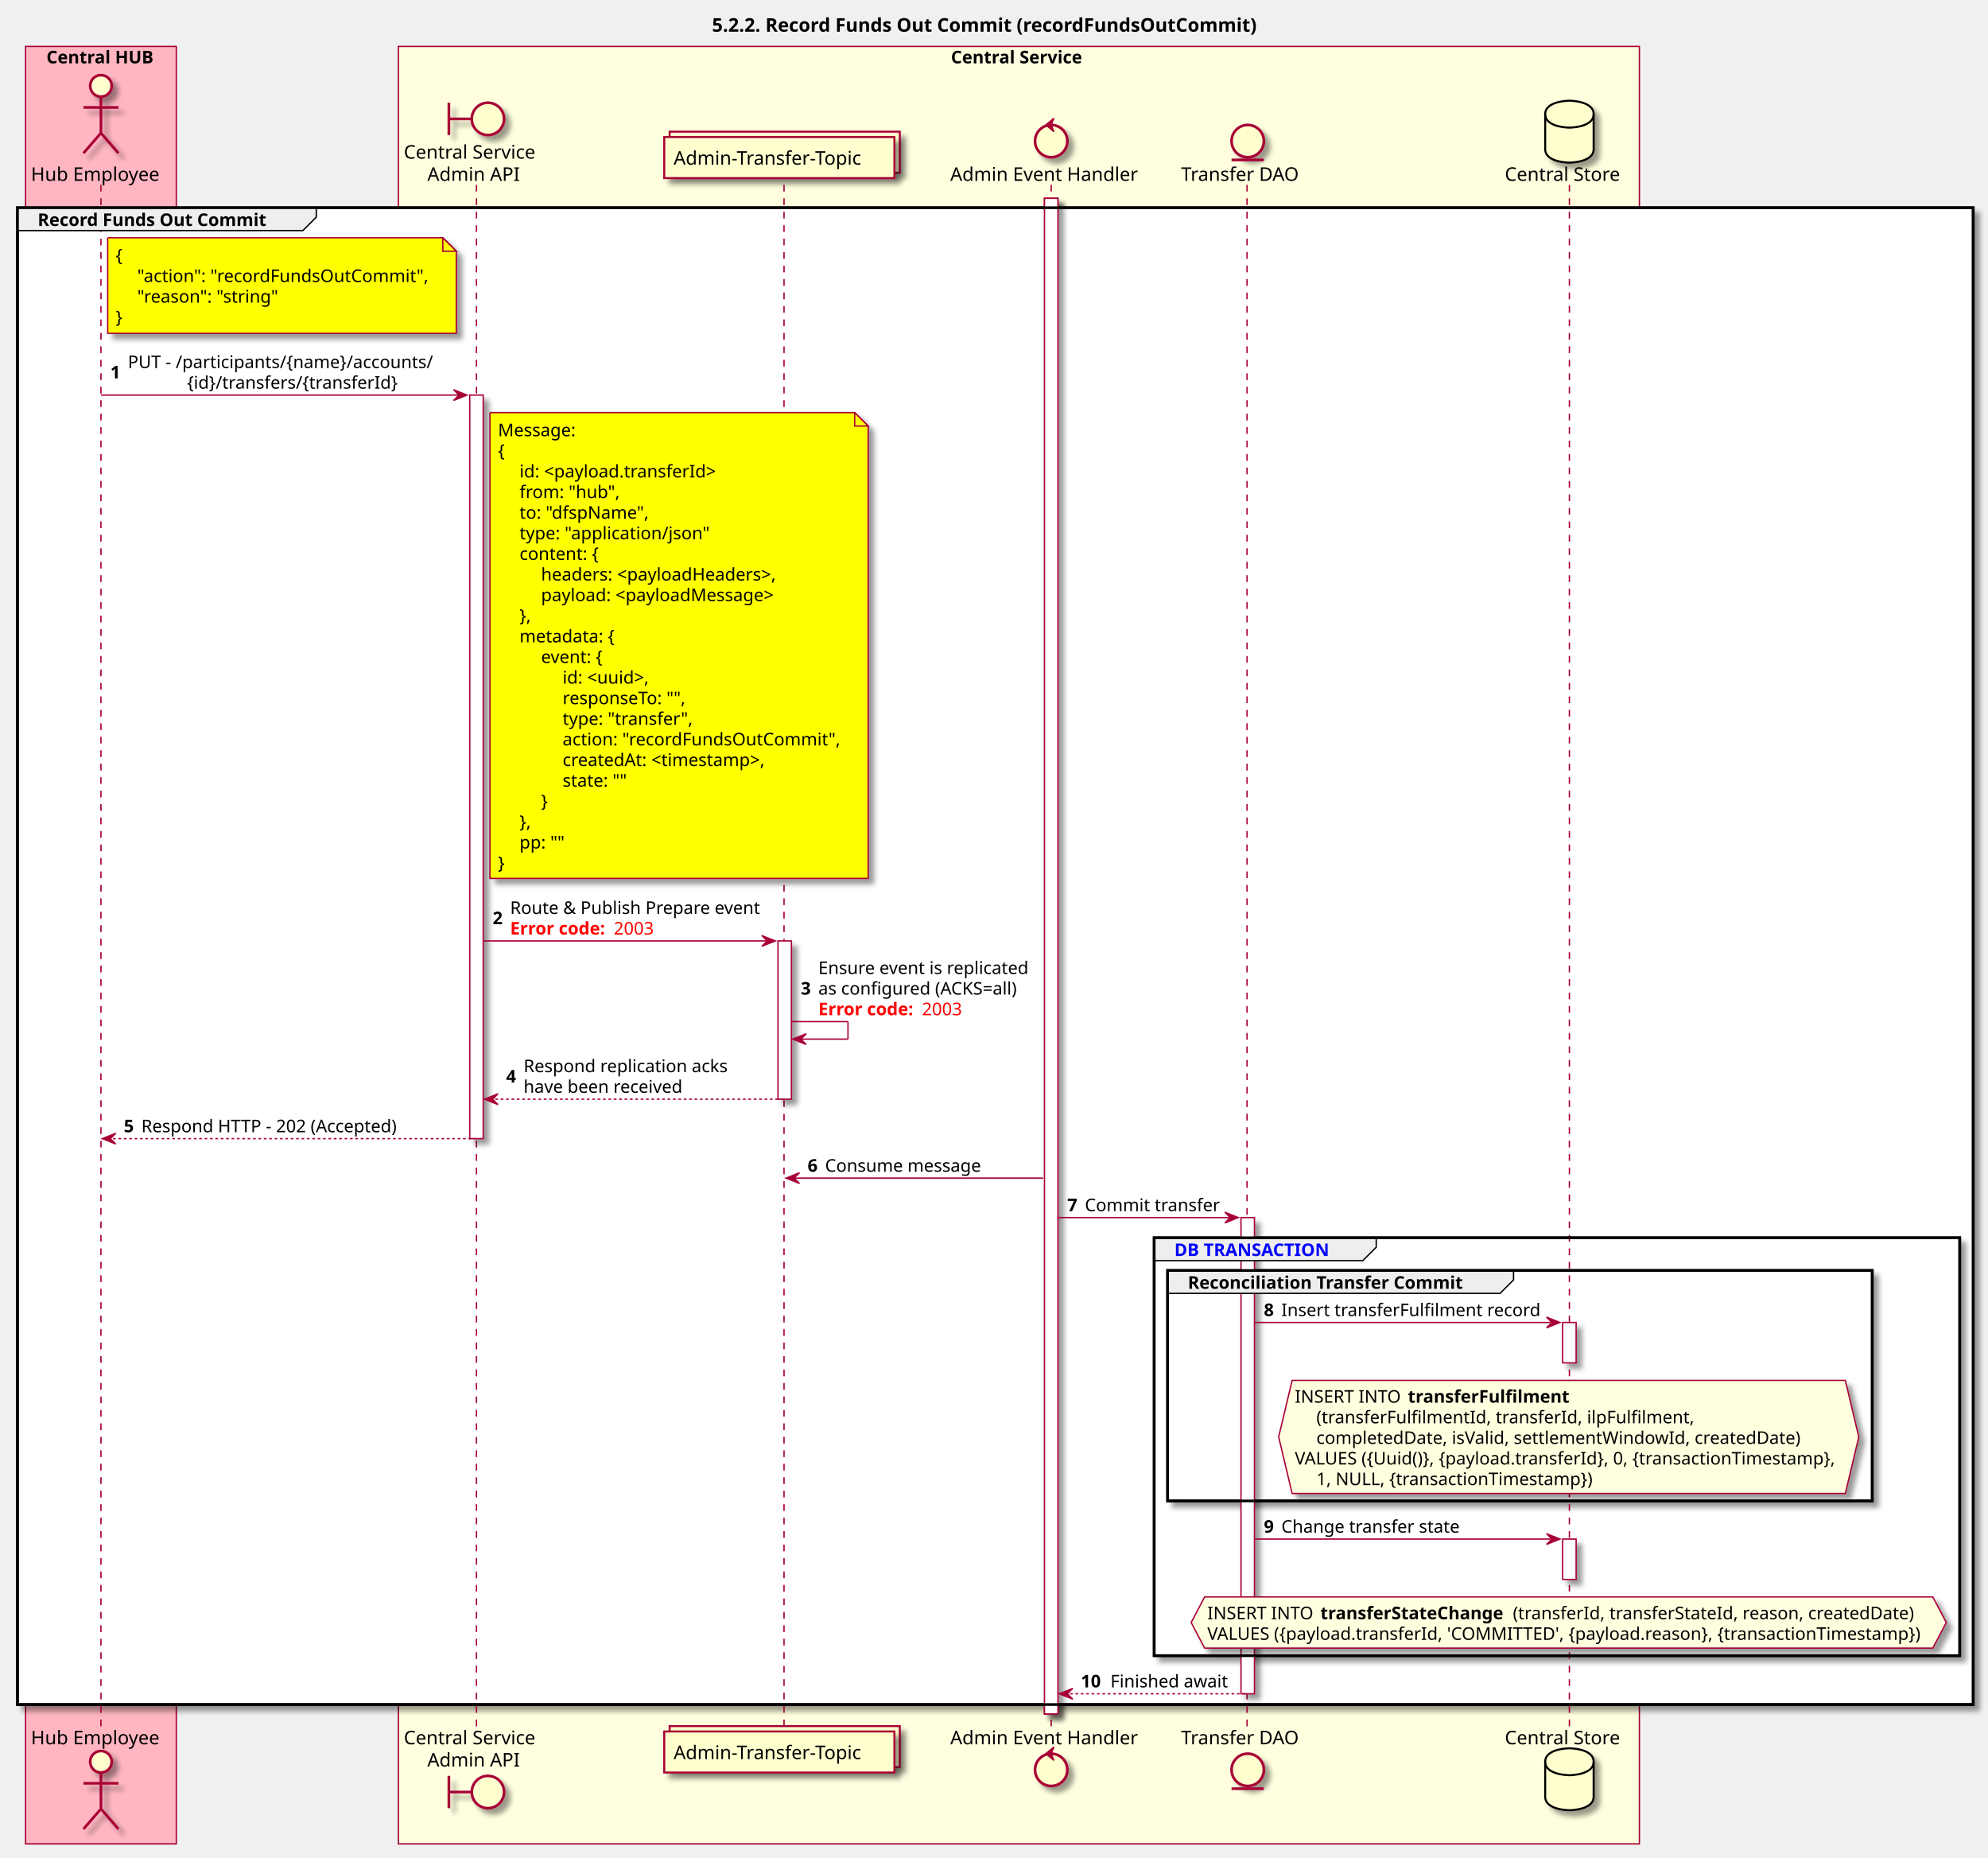
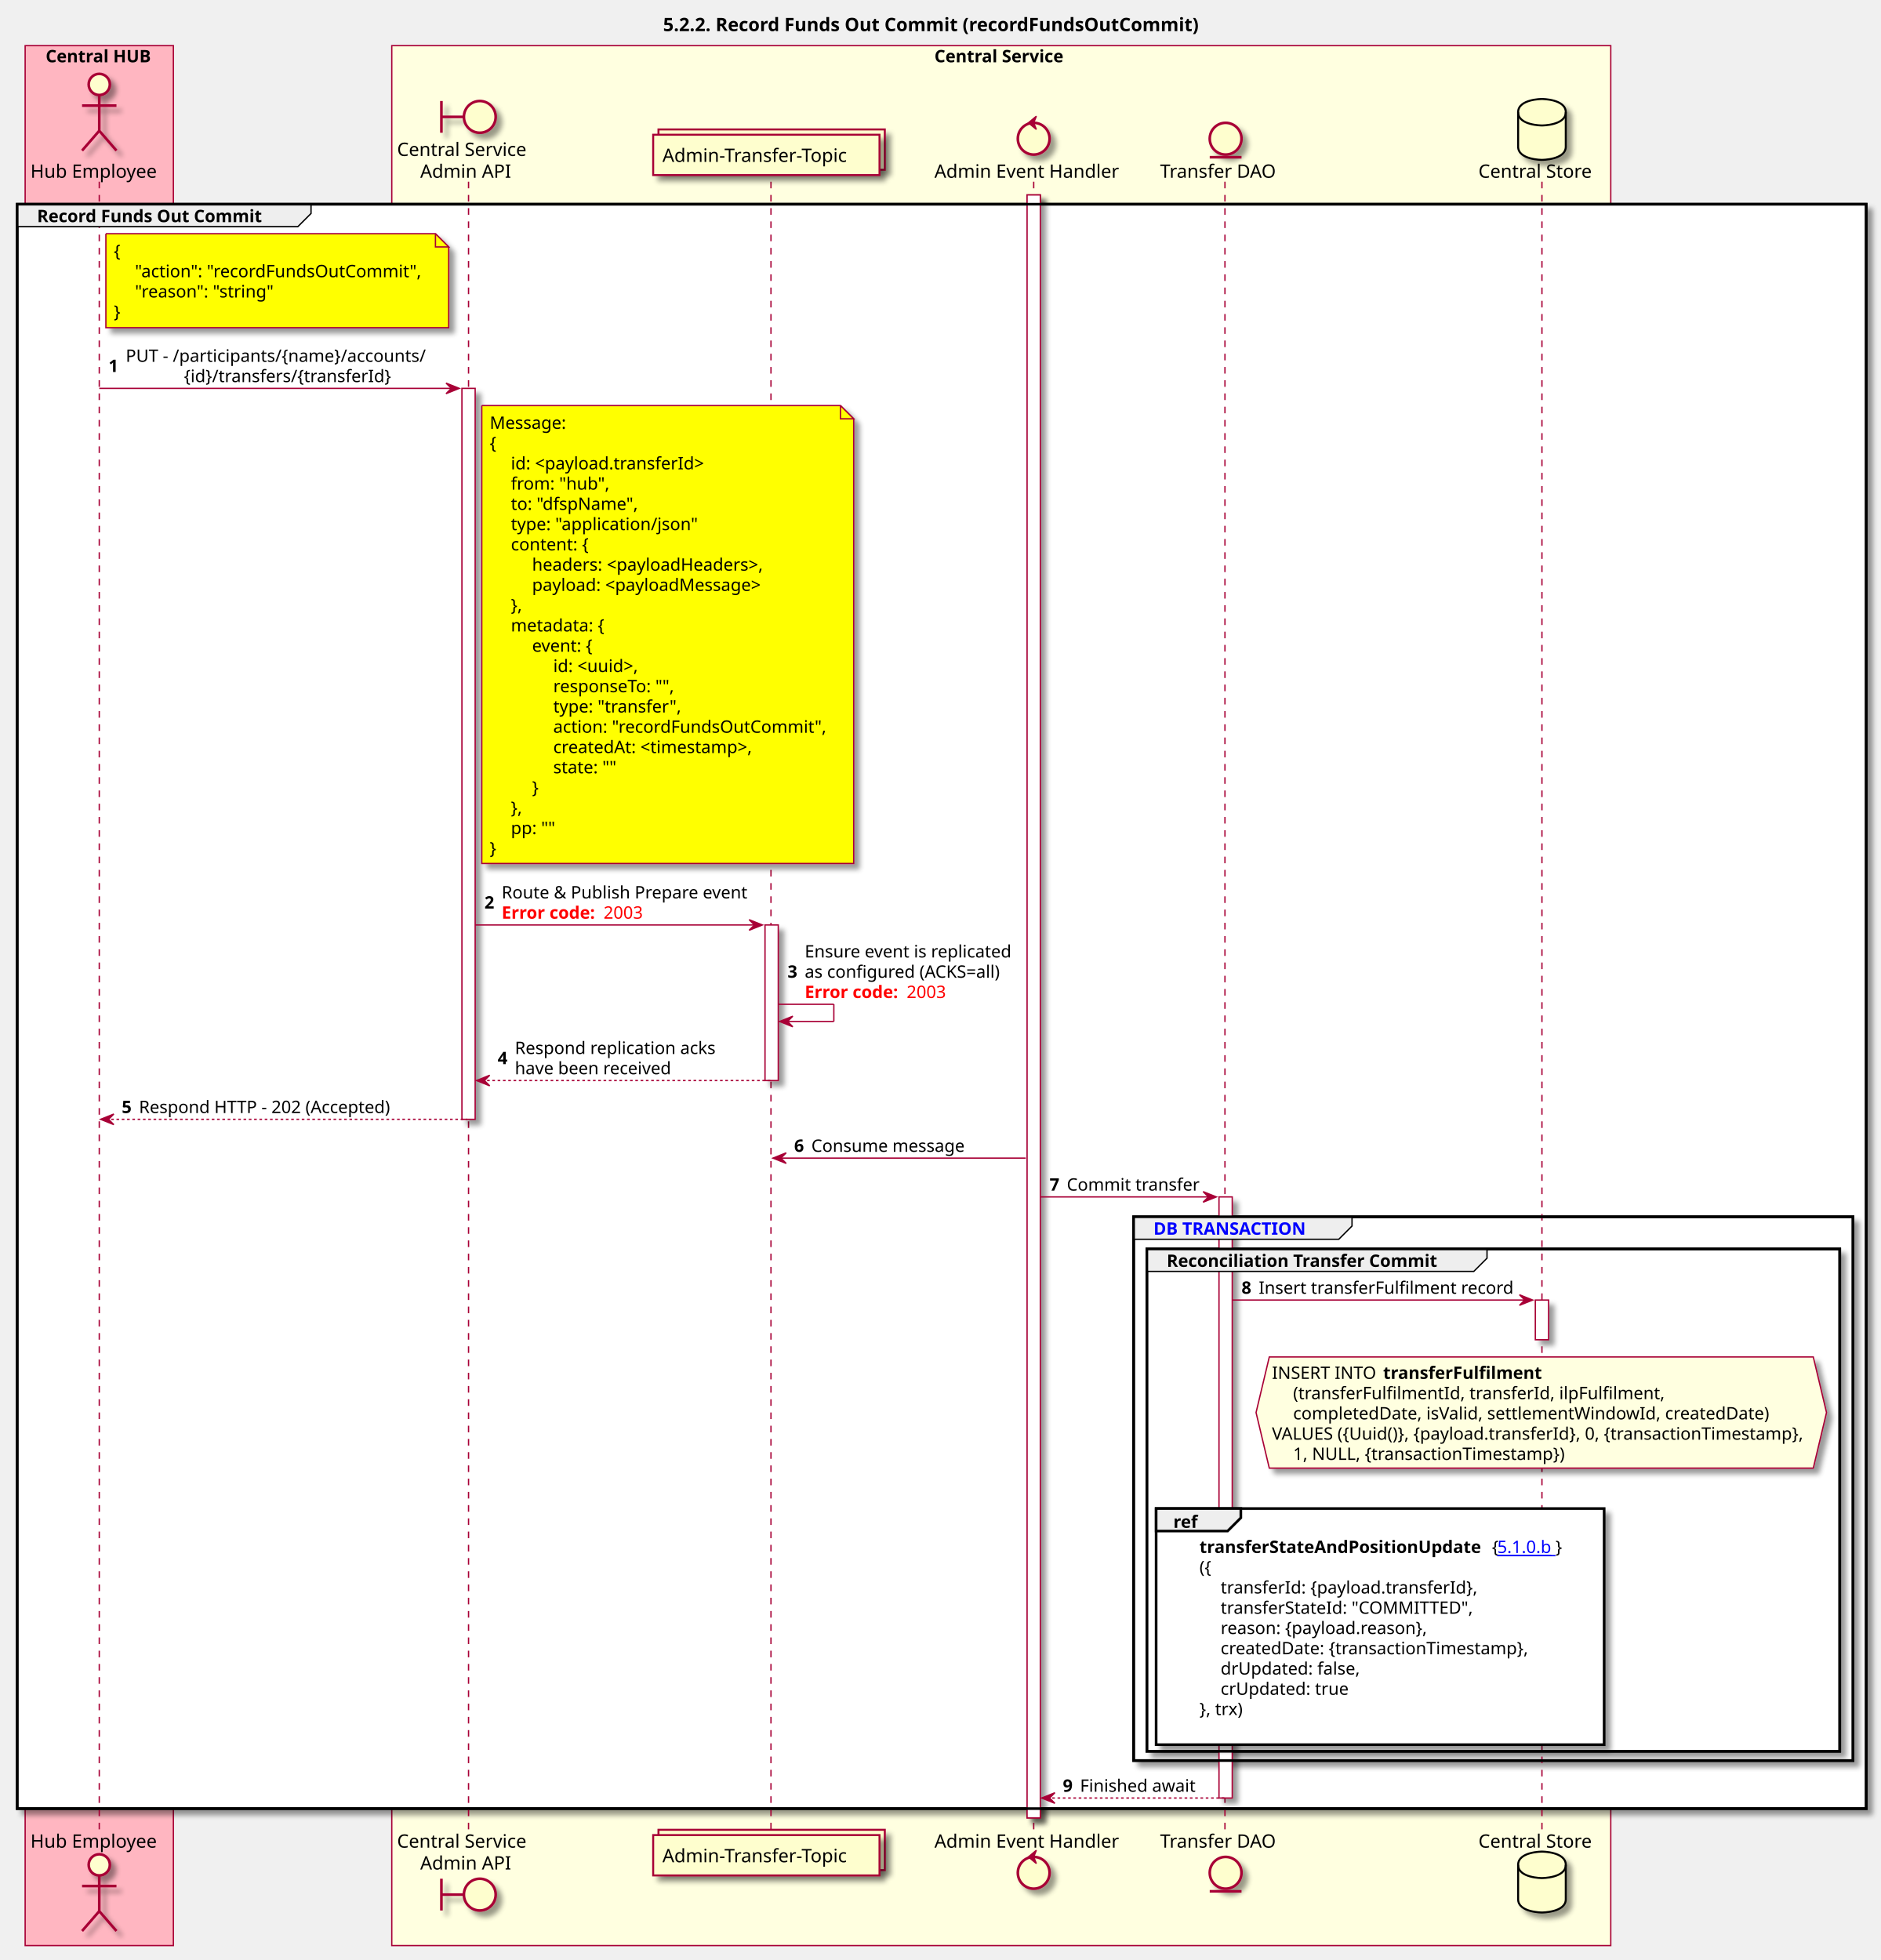
- <svg xmlns="http://www.w3.org/2000/svg" contentScriptType="application/ecmascript" contentStyleType="text/css" height="1380px" preserveAspectRatio="none" style="width:1477px;height:1380px;" version="1.1" viewBox="0 0 1477 1380" width="1477px" zoomAndPan="magnify">
+ <svg xmlns="http://www.w3.org/2000/svg" xmlns:xlink="http://www.w3.org/1999/xlink" contentScriptType="application/ecmascript" contentStyleType="text/css" height="1481px" preserveAspectRatio="none" style="width:1421px;height:1481px;" version="1.1" viewBox="0 0 1421 1481" width="1421px" zoomAndPan="magnify">
  <defs>
-     <filter height="300%" id="f1iu279uaxk7ul" width="300%" x="-1" y="-1">
+     <filter height="300%" id="f7y751hk9rdzn" width="300%" x="-1" y="-1">
      <feGaussianBlur result="blurOut" stdDeviation="2.0" />
      <feColorMatrix in="blurOut" result="blurOut2" type="matrix" values="0 0 0 0 0 0 0 0 0 0 0 0 0 0 0 0 0 0 .4 0" />
      <feOffset dx="4.0" dy="4.0" in="blurOut2" result="blurOut3" />
      <feBlend in="SourceGraphic" in2="blurOut3" mode="normal" />
    </filter>
  </defs>
  <g>
-     <text fill="#000000" font-family="sans-serif" font-size="14" font-weight="bold" lengthAdjust="spacingAndGlyphs" textLength="421" x="529" y="23.535">5.2.2. Record Funds Out Commit (recordFundsOutCommit)</text>
-     <rect fill="#FFB6C1" height="1335.125" style="stroke: #A80036; stroke-width: 1.0;" width="112" x="19" y="34.488" />
+     <text fill="#000000" font-family="sans-serif" font-size="14" font-weight="bold" lengthAdjust="spacingAndGlyphs" textLength="421" x="501" y="23.535">5.2.2. Record Funds Out Commit (recordFundsOutCommit)</text>
+     <rect fill="#FFB6C1" height="1435.609" style="stroke: #A80036; stroke-width: 1.0;" width="112" x="19" y="34.488" />
    <text fill="#000000" font-family="sans-serif" font-size="13" font-weight="bold" lengthAdjust="spacingAndGlyphs" textLength="81" x="34.5" y="47.057">Central HUB</text>
-     <rect fill="#FFFFE0" height="1335.125" style="stroke: #A80036; stroke-width: 1.0;" width="922" x="296" y="34.488" />
-     <text fill="#000000" font-family="sans-serif" font-size="13" font-weight="bold" lengthAdjust="spacingAndGlyphs" textLength="101" x="706.5" y="47.057">Central Service</text>
-     <rect fill="#FFFFFF" filter="url(#f1iu279uaxk7ul)" height="552.316" style="stroke: #A80036; stroke-width: 1.0;" width="10" x="349" y="293.461" />
-     <rect fill="#FFFFFF" filter="url(#f1iu279uaxk7ul)" height="117.553" style="stroke: #A80036; stroke-width: 1.0;" width="10" x="578" y="698.914" />
-     <rect fill="#FFFFFF" filter="url(#f1iu279uaxk7ul)" height="1125.838" style="stroke: #A80036; stroke-width: 1.0;" width="10" x="776" y="147.287" />
-     <rect fill="#FFFFFF" filter="url(#f1iu279uaxk7ul)" height="353.727" style="stroke: #A80036; stroke-width: 1.0;" width="10" x="922" y="904.398" />
-     <rect fill="#FFFFFF" filter="url(#f1iu279uaxk7ul)" height="30" style="stroke: #A80036; stroke-width: 1.0;" width="10" x="1161" y="982.33" />
-     <rect fill="#FFFFFF" filter="url(#f1iu279uaxk7ul)" height="30" style="stroke: #A80036; stroke-width: 1.0;" width="10" x="1161" y="1143.193" />
-     <rect fill="#FFFFFF" filter="url(#f1iu279uaxk7ul)" height="1111.838" style="stroke: #000000; stroke-width: 2.0;" width="1453" x="13" y="154.287" />
-     <rect fill="#FFFFFF" filter="url(#f1iu279uaxk7ul)" height="310.416" style="stroke: #000000; stroke-width: 2.0;" width="598.5" x="857.5" y="919.398" />
-     <rect fill="#FFFFFF" filter="url(#f1iu279uaxk7ul)" height="171.174" style="stroke: #000000; stroke-width: 2.0;" width="523.5" x="867.5" y="943.709" />
-     <line style="stroke: #A80036; stroke-width: 1.0; stroke-dasharray: 5.0,5.0;" x1="75" x2="75" y1="137.287" y2="1283.125" />
-     <line style="stroke: #A80036; stroke-width: 1.0; stroke-dasharray: 5.0,5.0;" x1="354" x2="354" y1="137.287" y2="1283.125" />
-     <line style="stroke: #A80036; stroke-width: 1.0; stroke-dasharray: 5.0,5.0;" x1="582.5" x2="582.5" y1="137.287" y2="1283.125" />
-     <line style="stroke: #A80036; stroke-width: 1.0; stroke-dasharray: 5.0,5.0;" x1="781" x2="781" y1="137.287" y2="1283.125" />
-     <line style="stroke: #A80036; stroke-width: 1.0; stroke-dasharray: 5.0,5.0;" x1="926.5" x2="926.5" y1="137.287" y2="1283.125" />
-     <line style="stroke: #A80036; stroke-width: 1.0; stroke-dasharray: 5.0,5.0;" x1="1166" x2="1166" y1="137.287" y2="1283.125" />
+     <rect fill="#FFFFE0" height="1435.609" style="stroke: #A80036; stroke-width: 1.0;" width="921" x="296" y="34.488" />
+     <text fill="#000000" font-family="sans-serif" font-size="13" font-weight="bold" lengthAdjust="spacingAndGlyphs" textLength="101" x="706" y="47.057">Central Service</text>
+     <rect fill="#FFFFFF" filter="url(#f7y751hk9rdzn)" height="552.316" style="stroke: #A80036; stroke-width: 1.0;" width="10" x="349" y="293.461" />
+     <rect fill="#FFFFFF" filter="url(#f7y751hk9rdzn)" height="117.553" style="stroke: #A80036; stroke-width: 1.0;" width="10" x="578" y="698.914" />
+     <rect fill="#FFFFFF" filter="url(#f7y751hk9rdzn)" height="1226.322" style="stroke: #A80036; stroke-width: 1.0;" width="10" x="776" y="147.287" />
+     <rect fill="#FFFFFF" filter="url(#f7y751hk9rdzn)" height="454.211" style="stroke: #A80036; stroke-width: 1.0;" width="10" x="921" y="904.398" />
+     <rect fill="#FFFFFF" filter="url(#f7y751hk9rdzn)" height="30" style="stroke: #A80036; stroke-width: 1.0;" width="10" x="1160" y="982.33" />
+     <rect fill="#FFFFFF" filter="url(#f7y751hk9rdzn)" height="1212.322" style="stroke: #000000; stroke-width: 2.0;" width="1397" x="13" y="154.287" />
+     <rect fill="#FFFFFF" filter="url(#f7y751hk9rdzn)" height="410.9" style="stroke: #000000; stroke-width: 2.0;" width="543.5" x="856.5" y="919.398" />
+     <rect fill="#FFFFFF" filter="url(#f7y751hk9rdzn)" height="379.59" style="stroke: #000000; stroke-width: 2.0;" width="523.5" x="866.5" y="943.709" />
+     <line style="stroke: #A80036; stroke-width: 1.0; stroke-dasharray: 5.0,5.0;" x1="75" x2="75" y1="137.287" y2="1383.609" />
+     <line style="stroke: #A80036; stroke-width: 1.0; stroke-dasharray: 5.0,5.0;" x1="354" x2="354" y1="137.287" y2="1383.609" />
+     <line style="stroke: #A80036; stroke-width: 1.0; stroke-dasharray: 5.0,5.0;" x1="582.5" x2="582.5" y1="137.287" y2="1383.609" />
+     <line style="stroke: #A80036; stroke-width: 1.0; stroke-dasharray: 5.0,5.0;" x1="781" x2="781" y1="137.287" y2="1383.609" />
+     <line style="stroke: #A80036; stroke-width: 1.0; stroke-dasharray: 5.0,5.0;" x1="925.5" x2="925.5" y1="137.287" y2="1383.609" />
+     <line style="stroke: #A80036; stroke-width: 1.0; stroke-dasharray: 5.0,5.0;" x1="1165" x2="1165" y1="137.287" y2="1383.609" />
    <text fill="#000000" font-family="sans-serif" font-size="14" lengthAdjust="spacingAndGlyphs" textLength="98" x="23" y="134.334">Hub Employee</text>
-     <ellipse cx="75" cy="63.799" fill="#FEFECE" filter="url(#f1iu279uaxk7ul)" rx="8" ry="8" style="stroke: #A80036; stroke-width: 2.0;" />
-     <path d="M75,71.799 L75,98.799 M62,79.799 L88,79.799 M75,98.799 L62,113.799 M75,98.799 L88,113.799 " fill="none" filter="url(#f1iu279uaxk7ul)" style="stroke: #A80036; stroke-width: 2.0;" />
-     <text fill="#000000" font-family="sans-serif" font-size="14" lengthAdjust="spacingAndGlyphs" textLength="98" x="23" y="1295.66">Hub Employee</text>
-     <ellipse cx="75" cy="1308.613" fill="#FEFECE" filter="url(#f1iu279uaxk7ul)" rx="8" ry="8" style="stroke: #A80036; stroke-width: 2.0;" />
-     <path d="M75,1316.613 L75,1343.613 M62,1324.613 L88,1324.613 M75,1343.613 L62,1358.613 M75,1343.613 L88,1358.613 " fill="none" filter="url(#f1iu279uaxk7ul)" style="stroke: #A80036; stroke-width: 2.0;" />
+     <ellipse cx="75" cy="63.799" fill="#FEFECE" filter="url(#f7y751hk9rdzn)" rx="8" ry="8" style="stroke: #A80036; stroke-width: 2.0;" />
+     <path d="M75,71.799 L75,98.799 M62,79.799 L88,79.799 M75,98.799 L62,113.799 M75,98.799 L88,113.799 " fill="none" filter="url(#f7y751hk9rdzn)" style="stroke: #A80036; stroke-width: 2.0;" />
+     <text fill="#000000" font-family="sans-serif" font-size="14" lengthAdjust="spacingAndGlyphs" textLength="98" x="23" y="1396.145">Hub Employee</text>
+     <ellipse cx="75" cy="1409.098" fill="#FEFECE" filter="url(#f7y751hk9rdzn)" rx="8" ry="8" style="stroke: #A80036; stroke-width: 2.0;" />
+     <path d="M75,1417.098 L75,1444.098 M62,1425.098 L88,1425.098 M75,1444.098 L62,1459.098 M75,1444.098 L88,1459.098 " fill="none" filter="url(#f7y751hk9rdzn)" style="stroke: #A80036; stroke-width: 2.0;" />
    <text fill="#000000" font-family="sans-serif" font-size="14" lengthAdjust="spacingAndGlyphs" textLength="102" x="300" y="117.846">Central Service</text>
    <text fill="#000000" font-family="sans-serif" font-size="14" lengthAdjust="spacingAndGlyphs" textLength="71" x="317.5" y="134.334">Admin API</text>
-     <path d="M333.5,76.311 L333.5,100.311 M333.5,88.311 L350.5,88.311 " fill="none" filter="url(#f1iu279uaxk7ul)" style="stroke: #A80036; stroke-width: 2.0;" />
-     <ellipse cx="362.5" cy="88.311" fill="#FEFECE" filter="url(#f1iu279uaxk7ul)" rx="12" ry="12" style="stroke: #A80036; stroke-width: 2.0;" />
-     <text fill="#000000" font-family="sans-serif" font-size="14" lengthAdjust="spacingAndGlyphs" textLength="102" x="300" y="1295.66">Central Service</text>
-     <text fill="#000000" font-family="sans-serif" font-size="14" lengthAdjust="spacingAndGlyphs" textLength="71" x="317.5" y="1312.148">Admin API</text>
-     <path d="M333.5,1319.102 L333.5,1343.102 M333.5,1331.102 L350.5,1331.102 " fill="none" filter="url(#f1iu279uaxk7ul)" style="stroke: #A80036; stroke-width: 2.0;" />
-     <ellipse cx="362.5" cy="1331.102" fill="#FEFECE" filter="url(#f1iu279uaxk7ul)" rx="12" ry="12" style="stroke: #A80036; stroke-width: 2.0;" />
-     <rect fill="#FEFECE" filter="url(#f1iu279uaxk7ul)" height="30.488" style="stroke: #A80036; stroke-width: 1.5;" width="171" x="497.5" y="97.799" />
-     <rect fill="#FEFECE" filter="url(#f1iu279uaxk7ul)" height="30.488" style="stroke: #A80036; stroke-width: 1.5;" width="171" x="493.5" y="101.799" />
+     <path d="M333.5,76.311 L333.5,100.311 M333.5,88.311 L350.5,88.311 " fill="none" filter="url(#f7y751hk9rdzn)" style="stroke: #A80036; stroke-width: 2.0;" />
+     <ellipse cx="362.5" cy="88.311" fill="#FEFECE" filter="url(#f7y751hk9rdzn)" rx="12" ry="12" style="stroke: #A80036; stroke-width: 2.0;" />
+     <text fill="#000000" font-family="sans-serif" font-size="14" lengthAdjust="spacingAndGlyphs" textLength="102" x="300" y="1396.145">Central Service</text>
+     <text fill="#000000" font-family="sans-serif" font-size="14" lengthAdjust="spacingAndGlyphs" textLength="71" x="317.5" y="1412.633">Admin API</text>
+     <path d="M333.5,1419.586 L333.5,1443.586 M333.5,1431.586 L350.5,1431.586 " fill="none" filter="url(#f7y751hk9rdzn)" style="stroke: #A80036; stroke-width: 2.0;" />
+     <ellipse cx="362.5" cy="1431.586" fill="#FEFECE" filter="url(#f7y751hk9rdzn)" rx="12" ry="12" style="stroke: #A80036; stroke-width: 2.0;" />
+     <rect fill="#FEFECE" filter="url(#f7y751hk9rdzn)" height="30.488" style="stroke: #A80036; stroke-width: 1.5;" width="171" x="497.5" y="97.799" />
+     <rect fill="#FEFECE" filter="url(#f7y751hk9rdzn)" height="30.488" style="stroke: #A80036; stroke-width: 1.5;" width="171" x="493.5" y="101.799" />
    <text fill="#000000" font-family="sans-serif" font-size="14" lengthAdjust="spacingAndGlyphs" textLength="157" x="500.5" y="122.334">Admin-Transfer-Topic</text>
-     <rect fill="#FEFECE" filter="url(#f1iu279uaxk7ul)" height="30.488" style="stroke: #A80036; stroke-width: 1.5;" width="171" x="497.5" y="1282.125" />
-     <rect fill="#FEFECE" filter="url(#f1iu279uaxk7ul)" height="30.488" style="stroke: #A80036; stroke-width: 1.5;" width="171" x="493.5" y="1286.125" />
-     <text fill="#000000" font-family="sans-serif" font-size="14" lengthAdjust="spacingAndGlyphs" textLength="157" x="500.5" y="1306.66">Admin-Transfer-Topic</text>
+     <rect fill="#FEFECE" filter="url(#f7y751hk9rdzn)" height="30.488" style="stroke: #A80036; stroke-width: 1.5;" width="171" x="497.5" y="1382.609" />
+     <rect fill="#FEFECE" filter="url(#f7y751hk9rdzn)" height="30.488" style="stroke: #A80036; stroke-width: 1.5;" width="171" x="493.5" y="1386.609" />
+     <text fill="#000000" font-family="sans-serif" font-size="14" lengthAdjust="spacingAndGlyphs" textLength="157" x="500.5" y="1407.145">Admin-Transfer-Topic</text>
    <text fill="#000000" font-family="sans-serif" font-size="14" lengthAdjust="spacingAndGlyphs" textLength="144" x="706" y="134.334">Admin Event Handler</text>
-     <ellipse cx="781" cy="104.799" fill="#FEFECE" filter="url(#f1iu279uaxk7ul)" rx="12" ry="12" style="stroke: #A80036; stroke-width: 2.0;" />
+     <ellipse cx="781" cy="104.799" fill="#FEFECE" filter="url(#f7y751hk9rdzn)" rx="12" ry="12" style="stroke: #A80036; stroke-width: 2.0;" />
    <polygon fill="#A80036" points="777,92.799,783,87.799,781,92.799,783,97.799,777,92.799" style="stroke: #A80036; stroke-width: 1.0;" />
-     <text fill="#000000" font-family="sans-serif" font-size="14" lengthAdjust="spacingAndGlyphs" textLength="144" x="706" y="1295.66">Admin Event Handler</text>
-     <ellipse cx="781" cy="1314.613" fill="#FEFECE" filter="url(#f1iu279uaxk7ul)" rx="12" ry="12" style="stroke: #A80036; stroke-width: 2.0;" />
-     <polygon fill="#A80036" points="777,1302.613,783,1297.613,781,1302.613,783,1307.613,777,1302.613" style="stroke: #A80036; stroke-width: 1.0;" />
-     <text fill="#000000" font-family="sans-serif" font-size="14" lengthAdjust="spacingAndGlyphs" textLength="93" x="877.5" y="134.334">Transfer DAO</text>
-     <ellipse cx="927" cy="104.799" fill="#FEFECE" filter="url(#f1iu279uaxk7ul)" rx="12" ry="12" style="stroke: #A80036; stroke-width: 2.0;" />
-     <line style="stroke: #A80036; stroke-width: 2.0;" x1="915" x2="939" y1="118.799" y2="118.799" />
-     <text fill="#000000" font-family="sans-serif" font-size="14" lengthAdjust="spacingAndGlyphs" textLength="93" x="877.5" y="1295.66">Transfer DAO</text>
-     <ellipse cx="927" cy="1314.613" fill="#FEFECE" filter="url(#f1iu279uaxk7ul)" rx="12" ry="12" style="stroke: #A80036; stroke-width: 2.0;" />
-     <line style="stroke: #A80036; stroke-width: 2.0;" x1="915" x2="939" y1="1328.613" y2="1328.613" />
-     <text fill="#000000" font-family="sans-serif" font-size="14" lengthAdjust="spacingAndGlyphs" textLength="90" x="1118" y="134.334">Central Store</text>
-     <path d="M1148,84.799 C1148,74.799 1166,74.799 1166,74.799 C1166,74.799 1184,74.799 1184,84.799 L1184,110.799 C1184,120.799 1166,120.799 1166,120.799 C1166,120.799 1148,120.799 1148,110.799 L1148,84.799 " fill="#FEFECE" filter="url(#f1iu279uaxk7ul)" style="stroke: #000000; stroke-width: 1.5;" />
-     <path d="M1148,84.799 C1148,94.799 1166,94.799 1166,94.799 C1166,94.799 1184,94.799 1184,84.799 " fill="none" style="stroke: #000000; stroke-width: 1.5;" />
-     <text fill="#000000" font-family="sans-serif" font-size="14" lengthAdjust="spacingAndGlyphs" textLength="90" x="1118" y="1295.66">Central Store</text>
-     <path d="M1148,1308.613 C1148,1298.613 1166,1298.613 1166,1298.613 C1166,1298.613 1184,1298.613 1184,1308.613 L1184,1334.613 C1184,1344.613 1166,1344.613 1166,1344.613 C1166,1344.613 1148,1344.613 1148,1334.613 L1148,1308.613 " fill="#FEFECE" filter="url(#f1iu279uaxk7ul)" style="stroke: #000000; stroke-width: 1.5;" />
-     <path d="M1148,1308.613 C1148,1318.613 1166,1318.613 1166,1318.613 C1166,1318.613 1184,1318.613 1184,1308.613 " fill="none" style="stroke: #000000; stroke-width: 1.5;" />
-     <rect fill="#FFFFFF" filter="url(#f1iu279uaxk7ul)" height="552.316" style="stroke: #A80036; stroke-width: 1.0;" width="10" x="349" y="293.461" />
-     <rect fill="#FFFFFF" filter="url(#f1iu279uaxk7ul)" height="117.553" style="stroke: #A80036; stroke-width: 1.0;" width="10" x="578" y="698.914" />
-     <rect fill="#FFFFFF" filter="url(#f1iu279uaxk7ul)" height="1125.838" style="stroke: #A80036; stroke-width: 1.0;" width="10" x="776" y="147.287" />
-     <rect fill="#FFFFFF" filter="url(#f1iu279uaxk7ul)" height="353.727" style="stroke: #A80036; stroke-width: 1.0;" width="10" x="922" y="904.398" />
-     <rect fill="#FFFFFF" filter="url(#f1iu279uaxk7ul)" height="30" style="stroke: #A80036; stroke-width: 1.0;" width="10" x="1161" y="982.33" />
-     <rect fill="#FFFFFF" filter="url(#f1iu279uaxk7ul)" height="30" style="stroke: #A80036; stroke-width: 1.0;" width="10" x="1161" y="1143.193" />
+     <text fill="#000000" font-family="sans-serif" font-size="14" lengthAdjust="spacingAndGlyphs" textLength="144" x="706" y="1396.145">Admin Event Handler</text>
+     <ellipse cx="781" cy="1415.098" fill="#FEFECE" filter="url(#f7y751hk9rdzn)" rx="12" ry="12" style="stroke: #A80036; stroke-width: 2.0;" />
+     <polygon fill="#A80036" points="777,1403.098,783,1398.098,781,1403.098,783,1408.098,777,1403.098" style="stroke: #A80036; stroke-width: 1.0;" />
+     <text fill="#000000" font-family="sans-serif" font-size="14" lengthAdjust="spacingAndGlyphs" textLength="93" x="876.5" y="134.334">Transfer DAO</text>
+     <ellipse cx="926" cy="104.799" fill="#FEFECE" filter="url(#f7y751hk9rdzn)" rx="12" ry="12" style="stroke: #A80036; stroke-width: 2.0;" />
+     <line style="stroke: #A80036; stroke-width: 2.0;" x1="914" x2="938" y1="118.799" y2="118.799" />
+     <text fill="#000000" font-family="sans-serif" font-size="14" lengthAdjust="spacingAndGlyphs" textLength="93" x="876.5" y="1396.145">Transfer DAO</text>
+     <ellipse cx="926" cy="1415.098" fill="#FEFECE" filter="url(#f7y751hk9rdzn)" rx="12" ry="12" style="stroke: #A80036; stroke-width: 2.0;" />
+     <line style="stroke: #A80036; stroke-width: 2.0;" x1="914" x2="938" y1="1429.098" y2="1429.098" />
+     <text fill="#000000" font-family="sans-serif" font-size="14" lengthAdjust="spacingAndGlyphs" textLength="90" x="1117" y="134.334">Central Store</text>
+     <path d="M1147,84.799 C1147,74.799 1165,74.799 1165,74.799 C1165,74.799 1183,74.799 1183,84.799 L1183,110.799 C1183,120.799 1165,120.799 1165,120.799 C1165,120.799 1147,120.799 1147,110.799 L1147,84.799 " fill="#FEFECE" filter="url(#f7y751hk9rdzn)" style="stroke: #000000; stroke-width: 1.5;" />
+     <path d="M1147,84.799 C1147,94.799 1165,94.799 1165,94.799 C1165,94.799 1183,94.799 1183,84.799 " fill="none" style="stroke: #000000; stroke-width: 1.5;" />
+     <text fill="#000000" font-family="sans-serif" font-size="14" lengthAdjust="spacingAndGlyphs" textLength="90" x="1117" y="1396.145">Central Store</text>
+     <path d="M1147,1409.098 C1147,1399.098 1165,1399.098 1165,1399.098 C1165,1399.098 1183,1399.098 1183,1409.098 L1183,1435.098 C1183,1445.098 1165,1445.098 1165,1445.098 C1165,1445.098 1147,1445.098 1147,1435.098 L1147,1409.098 " fill="#FEFECE" filter="url(#f7y751hk9rdzn)" style="stroke: #000000; stroke-width: 1.5;" />
+     <path d="M1147,1409.098 C1147,1419.098 1165,1419.098 1165,1419.098 C1165,1419.098 1183,1419.098 1183,1409.098 " fill="none" style="stroke: #000000; stroke-width: 1.5;" />
+     <rect fill="#FFFFFF" filter="url(#f7y751hk9rdzn)" height="552.316" style="stroke: #A80036; stroke-width: 1.0;" width="10" x="349" y="293.461" />
+     <rect fill="#FFFFFF" filter="url(#f7y751hk9rdzn)" height="117.553" style="stroke: #A80036; stroke-width: 1.0;" width="10" x="578" y="698.914" />
+     <rect fill="#FFFFFF" filter="url(#f7y751hk9rdzn)" height="1226.322" style="stroke: #A80036; stroke-width: 1.0;" width="10" x="776" y="147.287" />
+     <rect fill="#FFFFFF" filter="url(#f7y751hk9rdzn)" height="454.211" style="stroke: #A80036; stroke-width: 1.0;" width="10" x="921" y="904.398" />
+     <rect fill="#FFFFFF" filter="url(#f7y751hk9rdzn)" height="30" style="stroke: #A80036; stroke-width: 1.0;" width="10" x="1160" y="982.33" />
    <path d="M13,154.287 L235,154.287 L235,161.287 L225,171.287 L13,171.287 L13,154.287 " fill="#EEEEEE" style="stroke: #000000; stroke-width: 1.0;" />
-     <rect fill="none" height="1111.838" style="stroke: #000000; stroke-width: 2.0;" width="1453" x="13" y="154.287" />
+     <rect fill="none" height="1212.322" style="stroke: #000000; stroke-width: 2.0;" width="1397" x="13" y="154.287" />
    <text fill="#000000" font-family="sans-serif" font-size="13" font-weight="bold" lengthAdjust="spacingAndGlyphs" textLength="177" x="28" y="167.856">Record Funds Out Commit</text>
-     <path d="M80,176.598 L80,247.598 L339,247.598 L339,186.598 L329,176.598 L80,176.598 " fill="#FFFF00" filter="url(#f1iu279uaxk7ul)" style="stroke: #A80036; stroke-width: 1.0;" />
+     <path d="M80,176.598 L80,247.598 L339,247.598 L339,186.598 L329,176.598 L80,176.598 " fill="#FFFF00" filter="url(#f7y751hk9rdzn)" style="stroke: #A80036; stroke-width: 1.0;" />
    <path d="M329,176.598 L329,186.598 L339,186.598 L329,176.598 " fill="#FFFF00" style="stroke: #A80036; stroke-width: 1.0;" />
    <text fill="#000000" font-family="sans-serif" font-size="13" lengthAdjust="spacingAndGlyphs" textLength="4" x="86" y="194.166">{</text>
    <text fill="#000000" font-family="sans-serif" font-size="13" lengthAdjust="spacingAndGlyphs" textLength="222" x="102" y="209.477">"action": "recordFundsOutCommit",</text>
    <text fill="#000000" font-family="sans-serif" font-size="13" lengthAdjust="spacingAndGlyphs" textLength="107" x="102" y="224.787">"reason": "string"</text>
    <text fill="#000000" font-family="sans-serif" font-size="13" lengthAdjust="spacingAndGlyphs" textLength="4" x="86" y="240.098">}</text>
    <polygon fill="#A80036" points="337,289.461,347,293.461,337,297.461,341,293.461" style="stroke: #A80036; stroke-width: 1.0;" />
    <line style="stroke: #A80036; stroke-width: 1.0;" x1="75" x2="343" y1="293.461" y2="293.461" />
    <text fill="#000000" font-family="sans-serif" font-size="13" font-weight="bold" lengthAdjust="spacingAndGlyphs" textLength="9" x="82" y="281.063">1</text>
    <text fill="#000000" font-family="sans-serif" font-size="13" lengthAdjust="spacingAndGlyphs" textLength="242" x="95" y="273.408">PUT - /participants/{name}/accounts/</text>
    <text fill="#000000" font-family="sans-serif" font-size="13" lengthAdjust="spacingAndGlyphs" textLength="159" x="139" y="288.719">{id}/transfers/{transferId}</text>
-     <path d="M364,306.461 L364,652.461 L645,652.461 L645,316.461 L635,306.461 L364,306.461 " fill="#FFFF00" filter="url(#f1iu279uaxk7ul)" style="stroke: #A80036; stroke-width: 1.0;" />
+     <path d="M364,306.461 L364,652.461 L645,652.461 L645,316.461 L635,306.461 L364,306.461 " fill="#FFFF00" filter="url(#f7y751hk9rdzn)" style="stroke: #A80036; stroke-width: 1.0;" />
    <path d="M635,306.461 L635,316.461 L645,316.461 L635,306.461 " fill="#FFFF00" style="stroke: #A80036; stroke-width: 1.0;" />
    <text fill="#000000" font-family="sans-serif" font-size="13" lengthAdjust="spacingAndGlyphs" textLength="58" x="370" y="324.029">Message:</text>
    <text fill="#000000" font-family="sans-serif" font-size="13" lengthAdjust="spacingAndGlyphs" textLength="4" x="370" y="339.34">{</text>
    <text fill="#000000" font-family="sans-serif" font-size="13" lengthAdjust="spacingAndGlyphs" textLength="154" x="386" y="354.65">id: &lt;payload.transferId&gt;</text>
    <text fill="#000000" font-family="sans-serif" font-size="13" lengthAdjust="spacingAndGlyphs" textLength="76" x="386" y="369.961">from: "hub",</text>
    <text fill="#000000" font-family="sans-serif" font-size="13" lengthAdjust="spacingAndGlyphs" textLength="99" x="386" y="385.272">to: "dfspName",</text>
    <text fill="#000000" font-family="sans-serif" font-size="13" lengthAdjust="spacingAndGlyphs" textLength="149" x="386" y="400.582">type: "application/json"</text>
    <text fill="#000000" font-family="sans-serif" font-size="13" lengthAdjust="spacingAndGlyphs" textLength="60" x="386" y="415.893">content: {</text>
    <text fill="#000000" font-family="sans-serif" font-size="13" lengthAdjust="spacingAndGlyphs" textLength="181" x="402" y="431.203">headers: &lt;payloadHeaders&gt;,</text>
    <text fill="#000000" font-family="sans-serif" font-size="13" lengthAdjust="spacingAndGlyphs" textLength="180" x="402" y="446.514">payload: &lt;payloadMessage&gt;</text>
    <text fill="#000000" font-family="sans-serif" font-size="13" lengthAdjust="spacingAndGlyphs" textLength="8" x="386" y="461.824">},</text>
    <text fill="#000000" font-family="sans-serif" font-size="13" lengthAdjust="spacingAndGlyphs" textLength="70" x="386" y="477.135">metadata: {</text>
    <text fill="#000000" font-family="sans-serif" font-size="13" lengthAdjust="spacingAndGlyphs" textLength="46" x="402" y="492.445">event: {</text>
    <text fill="#000000" font-family="sans-serif" font-size="13" lengthAdjust="spacingAndGlyphs" textLength="72" x="418" y="507.756">id: &lt;uuid&gt;,</text>
    <text fill="#000000" font-family="sans-serif" font-size="13" lengthAdjust="spacingAndGlyphs" textLength="95" x="418" y="523.066">responseTo: "",</text>
    <text fill="#000000" font-family="sans-serif" font-size="13" lengthAdjust="spacingAndGlyphs" textLength="98" x="418" y="538.377">type: "transfer",</text>
    <text fill="#000000" font-family="sans-serif" font-size="13" lengthAdjust="spacingAndGlyphs" textLength="212" x="418" y="553.688">action: "recordFundsOutCommit",</text>
    <text fill="#000000" font-family="sans-serif" font-size="13" lengthAdjust="spacingAndGlyphs" textLength="159" x="418" y="568.998">createdAt: &lt;timestamp&gt;,</text>
    <text fill="#000000" font-family="sans-serif" font-size="13" lengthAdjust="spacingAndGlyphs" textLength="49" x="418" y="584.309">state: ""</text>
    <text fill="#000000" font-family="sans-serif" font-size="13" lengthAdjust="spacingAndGlyphs" textLength="4" x="402" y="599.619">}</text>
    <text fill="#000000" font-family="sans-serif" font-size="13" lengthAdjust="spacingAndGlyphs" textLength="8" x="386" y="614.93">},</text>
    <text fill="#000000" font-family="sans-serif" font-size="13" lengthAdjust="spacingAndGlyphs" textLength="34" x="386" y="630.24">pp: ""</text>
    <text fill="#000000" font-family="sans-serif" font-size="13" lengthAdjust="spacingAndGlyphs" textLength="4" x="370" y="645.551">}</text>
    <polygon fill="#A80036" points="566,694.914,576,698.914,566,702.914,570,698.914" style="stroke: #A80036; stroke-width: 1.0;" />
    <line style="stroke: #A80036; stroke-width: 1.0;" x1="359" x2="572" y1="698.914" y2="698.914" />
    <text fill="#000000" font-family="sans-serif" font-size="13" font-weight="bold" lengthAdjust="spacingAndGlyphs" textLength="9" x="366" y="686.517">2</text>
    <text fill="#000000" font-family="sans-serif" font-size="13" lengthAdjust="spacingAndGlyphs" textLength="187" x="379" y="678.861">Route &amp; Publish Prepare event</text>
    <text fill="#FF0000" font-family="sans-serif" font-size="13" font-weight="bold" lengthAdjust="spacingAndGlyphs" textLength="73" x="379" y="694.172">Error code:</text>
    <text fill="#FF0000" font-family="sans-serif" font-size="13" lengthAdjust="spacingAndGlyphs" textLength="32" x="456" y="694.172">2003</text>
    <line style="stroke: #A80036; stroke-width: 1.0;" x1="588" x2="630" y1="758.846" y2="758.846" />
    <line style="stroke: #A80036; stroke-width: 1.0;" x1="630" x2="630" y1="758.846" y2="771.846" />
    <line style="stroke: #A80036; stroke-width: 1.0;" x1="589" x2="630" y1="771.846" y2="771.846" />
    <polygon fill="#A80036" points="599,767.846,589,771.846,599,775.846,595,771.846" style="stroke: #A80036; stroke-width: 1.0;" />
    <text fill="#000000" font-family="sans-serif" font-size="13" font-weight="bold" lengthAdjust="spacingAndGlyphs" textLength="9" x="595" y="738.793">3</text>
    <text fill="#000000" font-family="sans-serif" font-size="13" lengthAdjust="spacingAndGlyphs" textLength="161" x="608" y="723.482">Ensure event is replicated</text>
    <text fill="#000000" font-family="sans-serif" font-size="13" lengthAdjust="spacingAndGlyphs" textLength="156" x="608" y="738.793">as configured (ACKS=all)</text>
    <text fill="#FF0000" font-family="sans-serif" font-size="13" font-weight="bold" lengthAdjust="spacingAndGlyphs" textLength="73" x="608" y="754.104">Error code:</text>
    <text fill="#FF0000" font-family="sans-serif" font-size="13" lengthAdjust="spacingAndGlyphs" textLength="32" x="685" y="754.104">2003</text>
    <polygon fill="#A80036" points="370,812.467,360,816.467,370,820.467,366,816.467" style="stroke: #A80036; stroke-width: 1.0;" />
    <line style="stroke: #A80036; stroke-width: 1.0; stroke-dasharray: 2.0,2.0;" x1="364" x2="582" y1="816.467" y2="816.467" />
    <text fill="#000000" font-family="sans-serif" font-size="13" font-weight="bold" lengthAdjust="spacingAndGlyphs" textLength="9" x="376" y="804.069">4</text>
    <text fill="#000000" font-family="sans-serif" font-size="13" lengthAdjust="spacingAndGlyphs" textLength="158" x="389" y="796.414">Respond replication acks</text>
    <text fill="#000000" font-family="sans-serif" font-size="13" lengthAdjust="spacingAndGlyphs" textLength="119" x="389" y="811.725">have been received</text>
    <polygon fill="#A80036" points="86,841.777,76,845.777,86,849.777,82,845.777" style="stroke: #A80036; stroke-width: 1.0;" />
    <line style="stroke: #A80036; stroke-width: 1.0; stroke-dasharray: 2.0,2.0;" x1="80" x2="353" y1="845.777" y2="845.777" />
    <text fill="#000000" font-family="sans-serif" font-size="13" font-weight="bold" lengthAdjust="spacingAndGlyphs" textLength="9" x="92" y="841.035">5</text>
    <text fill="#000000" font-family="sans-serif" font-size="13" lengthAdjust="spacingAndGlyphs" textLength="201" x="105" y="841.035">Respond HTTP - 202 (Accepted)</text>
    <polygon fill="#A80036" points="594,871.088,584,875.088,594,879.088,590,875.088" style="stroke: #A80036; stroke-width: 1.0;" />
    <line style="stroke: #A80036; stroke-width: 1.0;" x1="588" x2="775" y1="875.088" y2="875.088" />
    <text fill="#000000" font-family="sans-serif" font-size="13" font-weight="bold" lengthAdjust="spacingAndGlyphs" textLength="9" x="600" y="870.346">6</text>
    <text fill="#000000" font-family="sans-serif" font-size="13" lengthAdjust="spacingAndGlyphs" textLength="118" x="613" y="870.346">Consume message</text>
-     <polygon fill="#A80036" points="910,900.398,920,904.398,910,908.398,914,904.398" style="stroke: #A80036; stroke-width: 1.0;" />
-     <line style="stroke: #A80036; stroke-width: 1.0;" x1="786" x2="916" y1="904.398" y2="904.398" />
+     <polygon fill="#A80036" points="909,900.398,919,904.398,909,908.398,913,904.398" style="stroke: #A80036; stroke-width: 1.0;" />
+     <line style="stroke: #A80036; stroke-width: 1.0;" x1="786" x2="915" y1="904.398" y2="904.398" />
    <text fill="#000000" font-family="sans-serif" font-size="13" font-weight="bold" lengthAdjust="spacingAndGlyphs" textLength="9" x="793" y="899.656">7</text>
    <text fill="#000000" font-family="sans-serif" font-size="13" lengthAdjust="spacingAndGlyphs" textLength="103" x="806" y="899.656">Commit transfer</text>
-     <path d="M857.5,919.398 L1022.5,919.398 L1022.5,926.398 L1012.5,936.398 L857.5,936.398 L857.5,919.398 " fill="#EEEEEE" style="stroke: #000000; stroke-width: 1.0;" />
-     <rect fill="none" height="310.416" style="stroke: #000000; stroke-width: 2.0;" width="598.5" x="857.5" y="919.398" />
-     <text fill="#0000FF" font-family="sans-serif" font-size="13" font-weight="bold" lengthAdjust="spacingAndGlyphs" textLength="120" x="872.5" y="932.967">DB TRANSACTION</text>
-     <path d="M867.5,943.709 L1124.5,943.709 L1124.5,950.709 L1114.5,960.709 L867.5,960.709 L867.5,943.709 " fill="#EEEEEE" style="stroke: #000000; stroke-width: 1.0;" />
-     <rect fill="none" height="171.174" style="stroke: #000000; stroke-width: 2.0;" width="523.5" x="867.5" y="943.709" />
-     <text fill="#000000" font-family="sans-serif" font-size="13" font-weight="bold" lengthAdjust="spacingAndGlyphs" textLength="212" x="882.5" y="957.277">Reconciliation Transfer Commit</text>
-     <polygon fill="#A80036" points="1149,978.33,1159,982.33,1149,986.33,1153,982.33" style="stroke: #A80036; stroke-width: 1.0;" />
-     <line style="stroke: #A80036; stroke-width: 1.0;" x1="932" x2="1155" y1="982.33" y2="982.33" />
-     <text fill="#000000" font-family="sans-serif" font-size="13" font-weight="bold" lengthAdjust="spacingAndGlyphs" textLength="9" x="939" y="977.588">8</text>
-     <text fill="#000000" font-family="sans-serif" font-size="13" lengthAdjust="spacingAndGlyphs" textLength="197" x="952" y="977.588">Insert transferFulfilment record</text>
-     <polygon fill="#FFFFE0" filter="url(#f1iu279uaxk7ul)" points="960,1025.33,1371,1025.33,1381,1067.33,1371,1109.33,960,1109.33,950,1067.33,960,1025.33" style="stroke: #A80036; stroke-width: 1.0;" />
-     <text fill="#000000" font-family="sans-serif" font-size="13" lengthAdjust="spacingAndGlyphs" textLength="80" x="962" y="1041.898">INSERT INTO</text>
-     <text fill="#000000" font-family="sans-serif" font-size="13" font-weight="bold" lengthAdjust="spacingAndGlyphs" textLength="122" x="1046" y="1041.898">transferFulfilment</text>
-     <text fill="#000000" font-family="sans-serif" font-size="13" lengthAdjust="spacingAndGlyphs" textLength="290" x="978" y="1057.209">(transferFulfilmentId, transferId, ilpFulfilment,</text>
-     <text fill="#000000" font-family="sans-serif" font-size="13" lengthAdjust="spacingAndGlyphs" textLength="368" x="978" y="1072.52">completedDate, isValid, settlementWindowId, createdDate)</text>
-     <text fill="#000000" font-family="sans-serif" font-size="13" lengthAdjust="spacingAndGlyphs" textLength="407" x="962" y="1087.83">VALUES ({Uuid()}, {payload.transferId}, 0, {transactionTimestamp},</text>
-     <text fill="#000000" font-family="sans-serif" font-size="13" lengthAdjust="spacingAndGlyphs" textLength="210" x="978" y="1103.141">1, NULL, {transactionTimestamp})</text>
-     <polygon fill="#A80036" points="1149,1139.193,1159,1143.193,1149,1147.193,1153,1143.193" style="stroke: #A80036; stroke-width: 1.0;" />
-     <line style="stroke: #A80036; stroke-width: 1.0;" x1="932" x2="1155" y1="1143.193" y2="1143.193" />
-     <text fill="#000000" font-family="sans-serif" font-size="13" font-weight="bold" lengthAdjust="spacingAndGlyphs" textLength="9" x="939" y="1138.451">9</text>
-     <text fill="#000000" font-family="sans-serif" font-size="13" lengthAdjust="spacingAndGlyphs" textLength="135" x="952" y="1138.451">Change transfer state</text>
-     <polygon fill="#FFFFE0" filter="url(#f1iu279uaxk7ul)" points="895,1186.193,1436,1186.193,1446,1205.193,1436,1224.193,895,1224.193,885,1205.193,895,1186.193" style="stroke: #A80036; stroke-width: 1.0;" />
-     <text fill="#000000" font-family="sans-serif" font-size="13" lengthAdjust="spacingAndGlyphs" textLength="80" x="897" y="1202.762">INSERT INTO</text>
-     <text fill="#000000" font-family="sans-serif" font-size="13" font-weight="bold" lengthAdjust="spacingAndGlyphs" textLength="139" x="981" y="1202.762">transferStateChange</text>
-     <text fill="#000000" font-family="sans-serif" font-size="13" lengthAdjust="spacingAndGlyphs" textLength="302" x="1124" y="1202.762">(transferId, transferStateId, reason, createdDate)</text>
-     <text fill="#000000" font-family="sans-serif" font-size="13" lengthAdjust="spacingAndGlyphs" textLength="537" x="897" y="1218.072">VALUES ({payload.transferId, 'COMMITTED', {payload.reason}, {transactionTimestamp})</text>
-     <polygon fill="#A80036" points="797,1254.125,787,1258.125,797,1262.125,793,1258.125" style="stroke: #A80036; stroke-width: 1.0;" />
-     <line style="stroke: #A80036; stroke-width: 1.0; stroke-dasharray: 2.0,2.0;" x1="791" x2="926" y1="1258.125" y2="1258.125" />
-     <text fill="#000000" font-family="sans-serif" font-size="13" font-weight="bold" lengthAdjust="spacingAndGlyphs" textLength="18" x="803" y="1253.383">10</text>
-     <text fill="#000000" font-family="sans-serif" font-size="13" lengthAdjust="spacingAndGlyphs" textLength="90" x="825" y="1253.383">Finished await</text>
+     <path d="M856.5,919.398 L1021.5,919.398 L1021.5,926.398 L1011.5,936.398 L856.5,936.398 L856.5,919.398 " fill="#EEEEEE" style="stroke: #000000; stroke-width: 1.0;" />
+     <rect fill="none" height="410.9" style="stroke: #000000; stroke-width: 2.0;" width="543.5" x="856.5" y="919.398" />
+     <text fill="#0000FF" font-family="sans-serif" font-size="13" font-weight="bold" lengthAdjust="spacingAndGlyphs" textLength="120" x="871.5" y="932.967">DB TRANSACTION</text>
+     <path d="M866.5,943.709 L1123.5,943.709 L1123.5,950.709 L1113.5,960.709 L866.5,960.709 L866.5,943.709 " fill="#EEEEEE" style="stroke: #000000; stroke-width: 1.0;" />
+     <rect fill="none" height="379.59" style="stroke: #000000; stroke-width: 2.0;" width="523.5" x="866.5" y="943.709" />
+     <text fill="#000000" font-family="sans-serif" font-size="13" font-weight="bold" lengthAdjust="spacingAndGlyphs" textLength="212" x="881.5" y="957.277">Reconciliation Transfer Commit</text>
+     <polygon fill="#A80036" points="1148,978.33,1158,982.33,1148,986.33,1152,982.33" style="stroke: #A80036; stroke-width: 1.0;" />
+     <line style="stroke: #A80036; stroke-width: 1.0;" x1="931" x2="1154" y1="982.33" y2="982.33" />
+     <text fill="#000000" font-family="sans-serif" font-size="13" font-weight="bold" lengthAdjust="spacingAndGlyphs" textLength="9" x="938" y="977.588">8</text>
+     <text fill="#000000" font-family="sans-serif" font-size="13" lengthAdjust="spacingAndGlyphs" textLength="197" x="951" y="977.588">Insert transferFulfilment record</text>
+     <polygon fill="#FFFFE0" filter="url(#f7y751hk9rdzn)" points="959,1025.33,1370,1025.33,1380,1067.33,1370,1109.33,959,1109.33,949,1067.33,959,1025.33" style="stroke: #A80036; stroke-width: 1.0;" />
+     <text fill="#000000" font-family="sans-serif" font-size="13" lengthAdjust="spacingAndGlyphs" textLength="80" x="961" y="1041.898">INSERT INTO</text>
+     <text fill="#000000" font-family="sans-serif" font-size="13" font-weight="bold" lengthAdjust="spacingAndGlyphs" textLength="122" x="1045" y="1041.898">transferFulfilment</text>
+     <text fill="#000000" font-family="sans-serif" font-size="13" lengthAdjust="spacingAndGlyphs" textLength="290" x="977" y="1057.209">(transferFulfilmentId, transferId, ilpFulfilment,</text>
+     <text fill="#000000" font-family="sans-serif" font-size="13" lengthAdjust="spacingAndGlyphs" textLength="368" x="977" y="1072.52">completedDate, isValid, settlementWindowId, createdDate)</text>
+     <text fill="#000000" font-family="sans-serif" font-size="13" lengthAdjust="spacingAndGlyphs" textLength="407" x="961" y="1087.83">VALUES ({Uuid()}, {payload.transferId}, 0, {transactionTimestamp},</text>
+     <text fill="#000000" font-family="sans-serif" font-size="13" lengthAdjust="spacingAndGlyphs" textLength="210" x="977" y="1103.141">1, NULL, {transactionTimestamp})</text>
+     <rect fill="#FFFFFF" filter="url(#f7y751hk9rdzn)" height="178.416" style="stroke: #000000; stroke-width: 2.0;" width="338.5" x="873.5" y="1139.883" />
+     <polygon fill="#EEEEEE" points="873.5,1139.883,937.5,1139.883,937.5,1146.883,927.5,1156.883,873.5,1156.883,873.5,1139.883" style="stroke: #000000; stroke-width: 2.0;" />
+     <text fill="#000000" font-family="sans-serif" font-size="13" font-weight="bold" lengthAdjust="spacingAndGlyphs" textLength="19" x="886.5" y="1154.451">ref</text>
+     <text fill="#000000" font-family="sans-serif" font-size="13" font-weight="bold" lengthAdjust="spacingAndGlyphs" textLength="217" x="906.25" y="1173.451">transferStateAndPositionUpdate</text>
+     <text fill="#000000" font-family="sans-serif" font-size="13" lengthAdjust="spacingAndGlyphs" textLength="4" x="1127.25" y="1173.451">{</text>
+     <a target="_top" xlink:actuate="onRequest" xlink:href="https://github.com/mojaloop/docs/blob/develop/Diagrams/SequenceDiagrams/seq-recfunds-5.1.0.b-transferStateAndPositionUpdate.svg" xlink:show="new" xlink:title="https://github.com/mojaloop/docs/blob/develop/Diagrams/SequenceDiagrams/seq-recfunds-5.1.0.b-transferStateAndPositionUpdate.svg" xlink:type="simple">
+       <text fill="#0000FF" font-family="sans-serif" font-size="13" lengthAdjust="spacingAndGlyphs" text-decoration="underline" textLength="44" x="1131.25" y="1173.451">5.1.0.b</text>
+       <line style="stroke: #0000FF; stroke-width: 1.0;" x1="1131.25" x2="1175.25" y1="1175.451" y2="1175.451" />
+     </a>
+     <text fill="#000000" font-family="sans-serif" font-size="13" lengthAdjust="spacingAndGlyphs" textLength="4" x="1175.25" y="1173.451">}</text>
+     <text fill="#000000" font-family="sans-serif" font-size="13" lengthAdjust="spacingAndGlyphs" textLength="8" x="906.25" y="1188.762">({</text>
+     <text fill="#000000" font-family="sans-serif" font-size="13" lengthAdjust="spacingAndGlyphs" textLength="195" x="922.25" y="1204.072">transferId: {payload.transferId},</text>
+     <text fill="#000000" font-family="sans-serif" font-size="13" lengthAdjust="spacingAndGlyphs" textLength="192" x="922.25" y="1219.383">transferStateId: "COMMITTED",</text>
+     <text fill="#000000" font-family="sans-serif" font-size="13" lengthAdjust="spacingAndGlyphs" textLength="157" x="922.25" y="1234.693">reason: {payload.reason},</text>
+     <text fill="#000000" font-family="sans-serif" font-size="13" lengthAdjust="spacingAndGlyphs" textLength="236" x="922.25" y="1250.004">createdDate: {transactionTimestamp},</text>
+     <text fill="#000000" font-family="sans-serif" font-size="13" lengthAdjust="spacingAndGlyphs" textLength="107" x="922.25" y="1265.314">drUpdated: false,</text>
+     <text fill="#000000" font-family="sans-serif" font-size="13" lengthAdjust="spacingAndGlyphs" textLength="97" x="922.25" y="1280.625">crUpdated: true</text>
+     <text fill="#000000" font-family="sans-serif" font-size="13" lengthAdjust="spacingAndGlyphs" textLength="34" x="906.25" y="1295.936">}, trx)</text>
+     <text fill="#000000" font-family="sans-serif" font-size="13" lengthAdjust="spacingAndGlyphs" textLength="0" x="910.25" y="1311.246" />
+     <polygon fill="#A80036" points="797,1354.609,787,1358.609,797,1362.609,793,1358.609" style="stroke: #A80036; stroke-width: 1.0;" />
+     <line style="stroke: #A80036; stroke-width: 1.0; stroke-dasharray: 2.0,2.0;" x1="791" x2="925" y1="1358.609" y2="1358.609" />
+     <text fill="#000000" font-family="sans-serif" font-size="13" font-weight="bold" lengthAdjust="spacingAndGlyphs" textLength="9" x="803" y="1353.867">9</text>
+     <text fill="#000000" font-family="sans-serif" font-size="13" lengthAdjust="spacingAndGlyphs" textLength="90" x="816" y="1353.867">Finished await</text>
  </g>
</svg>
